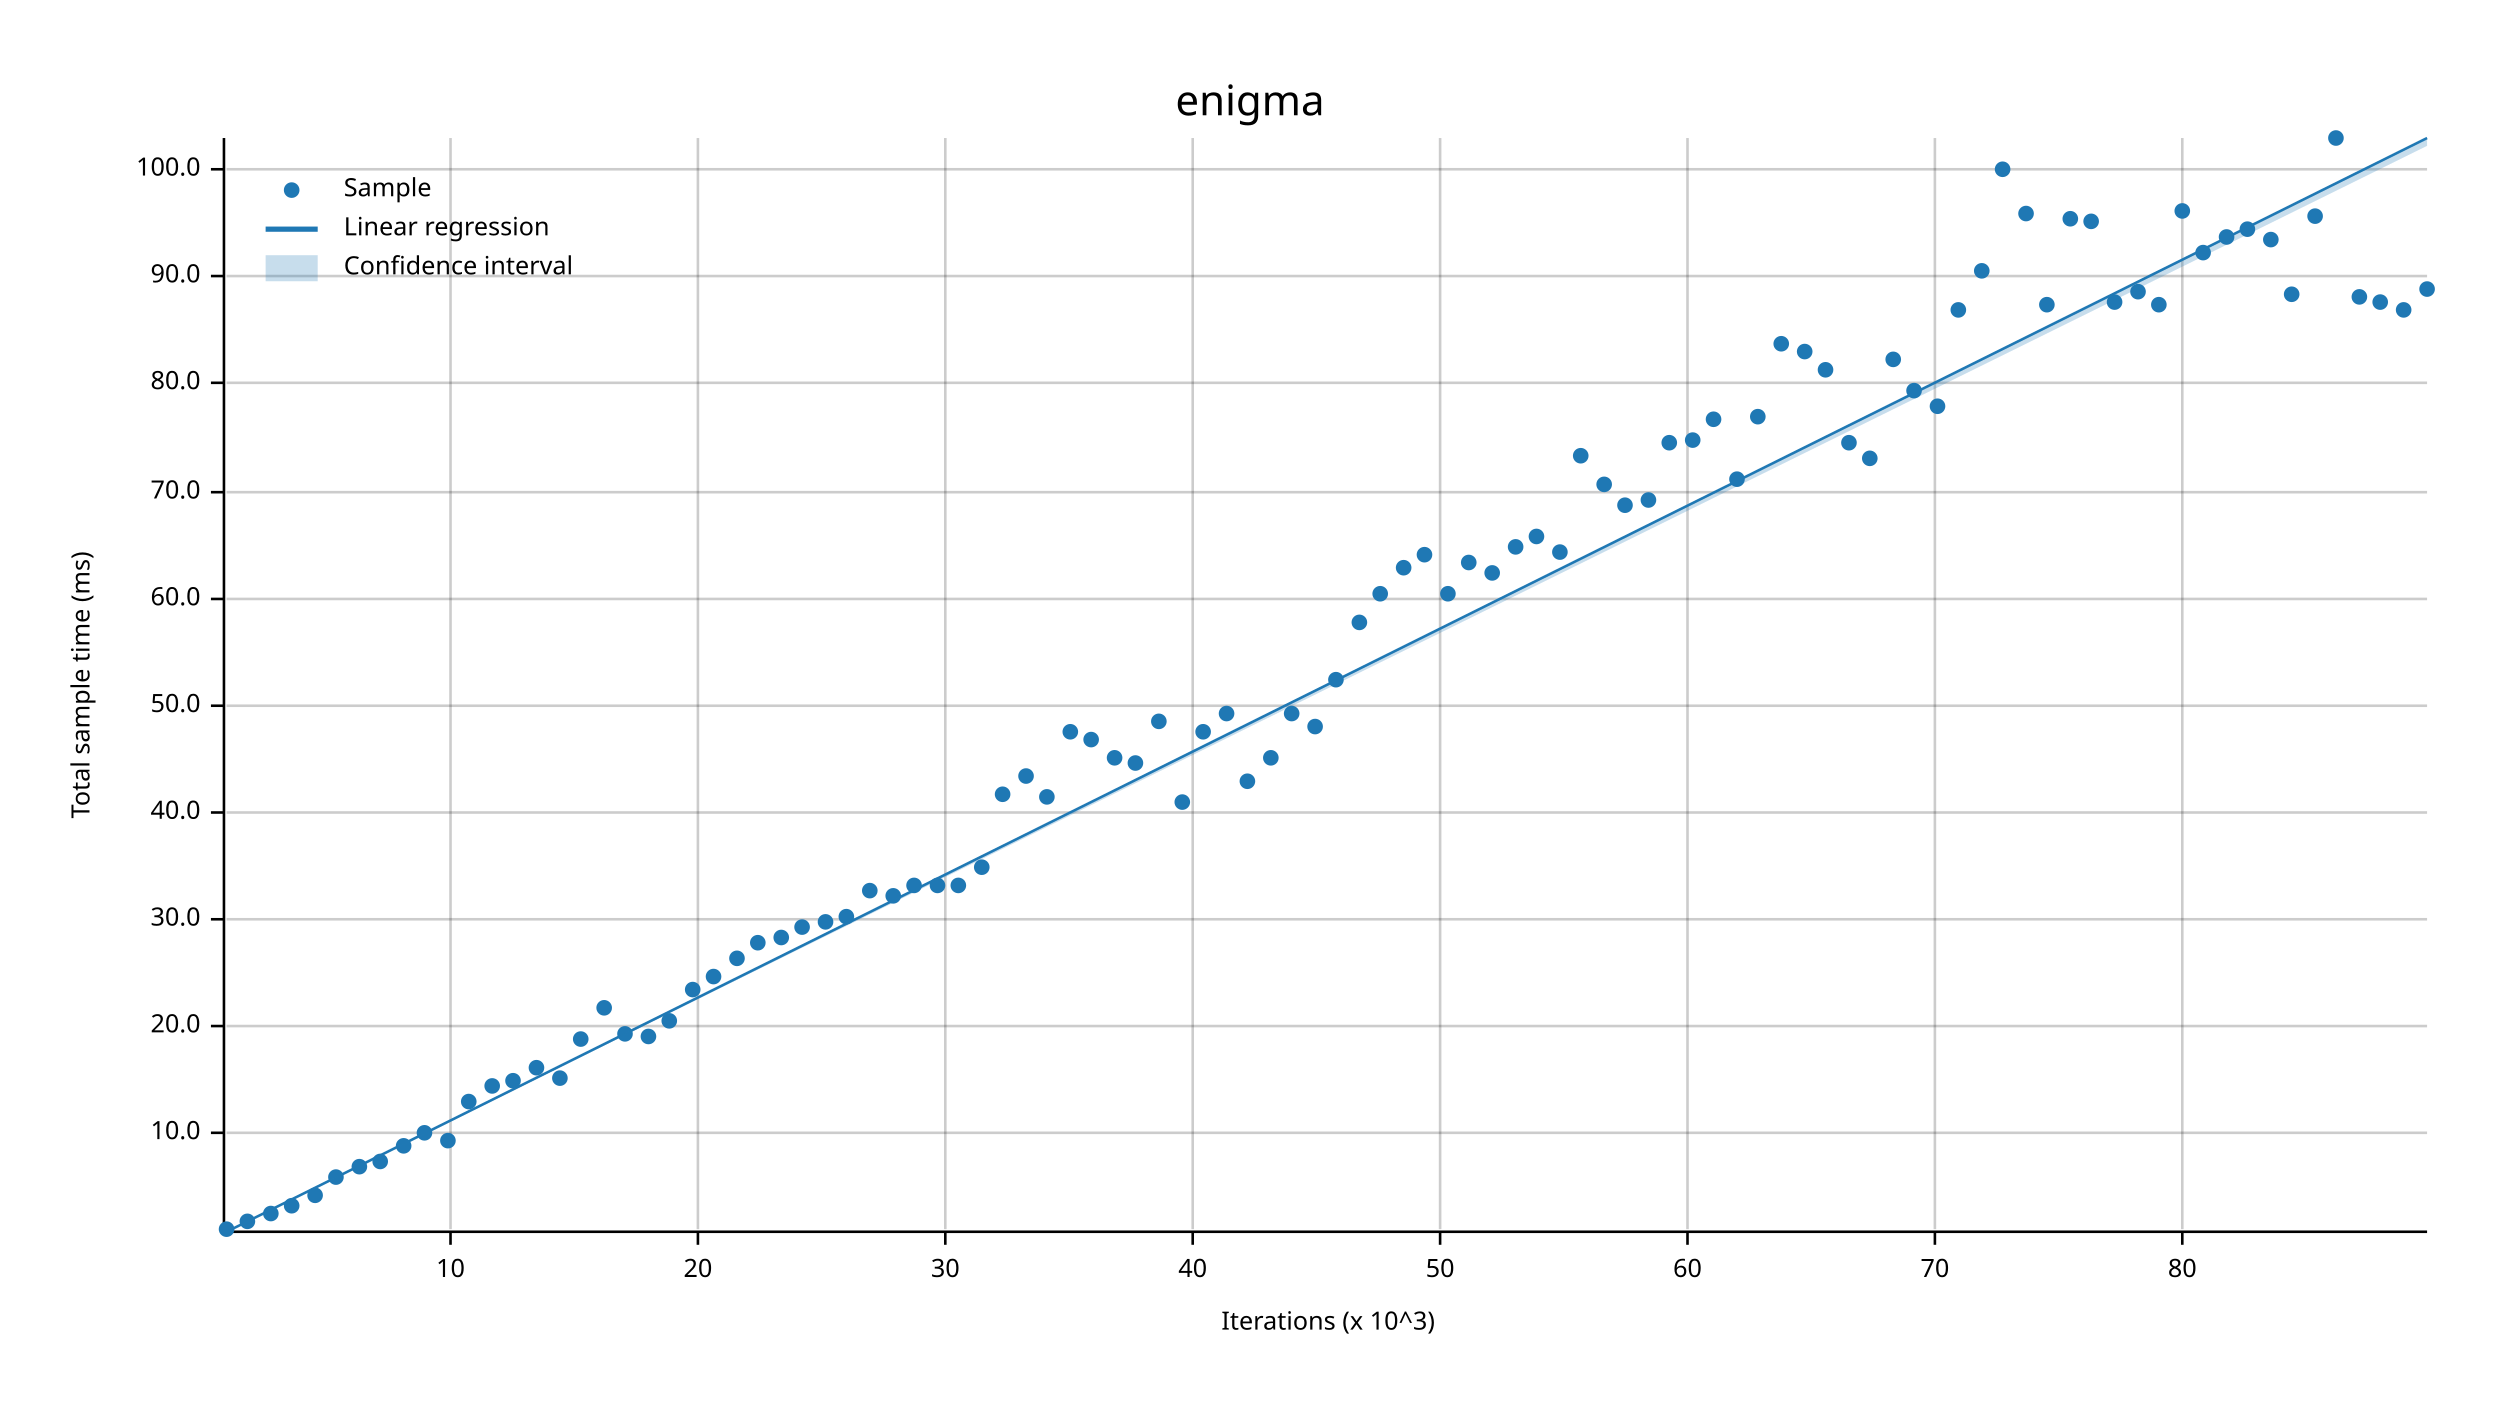
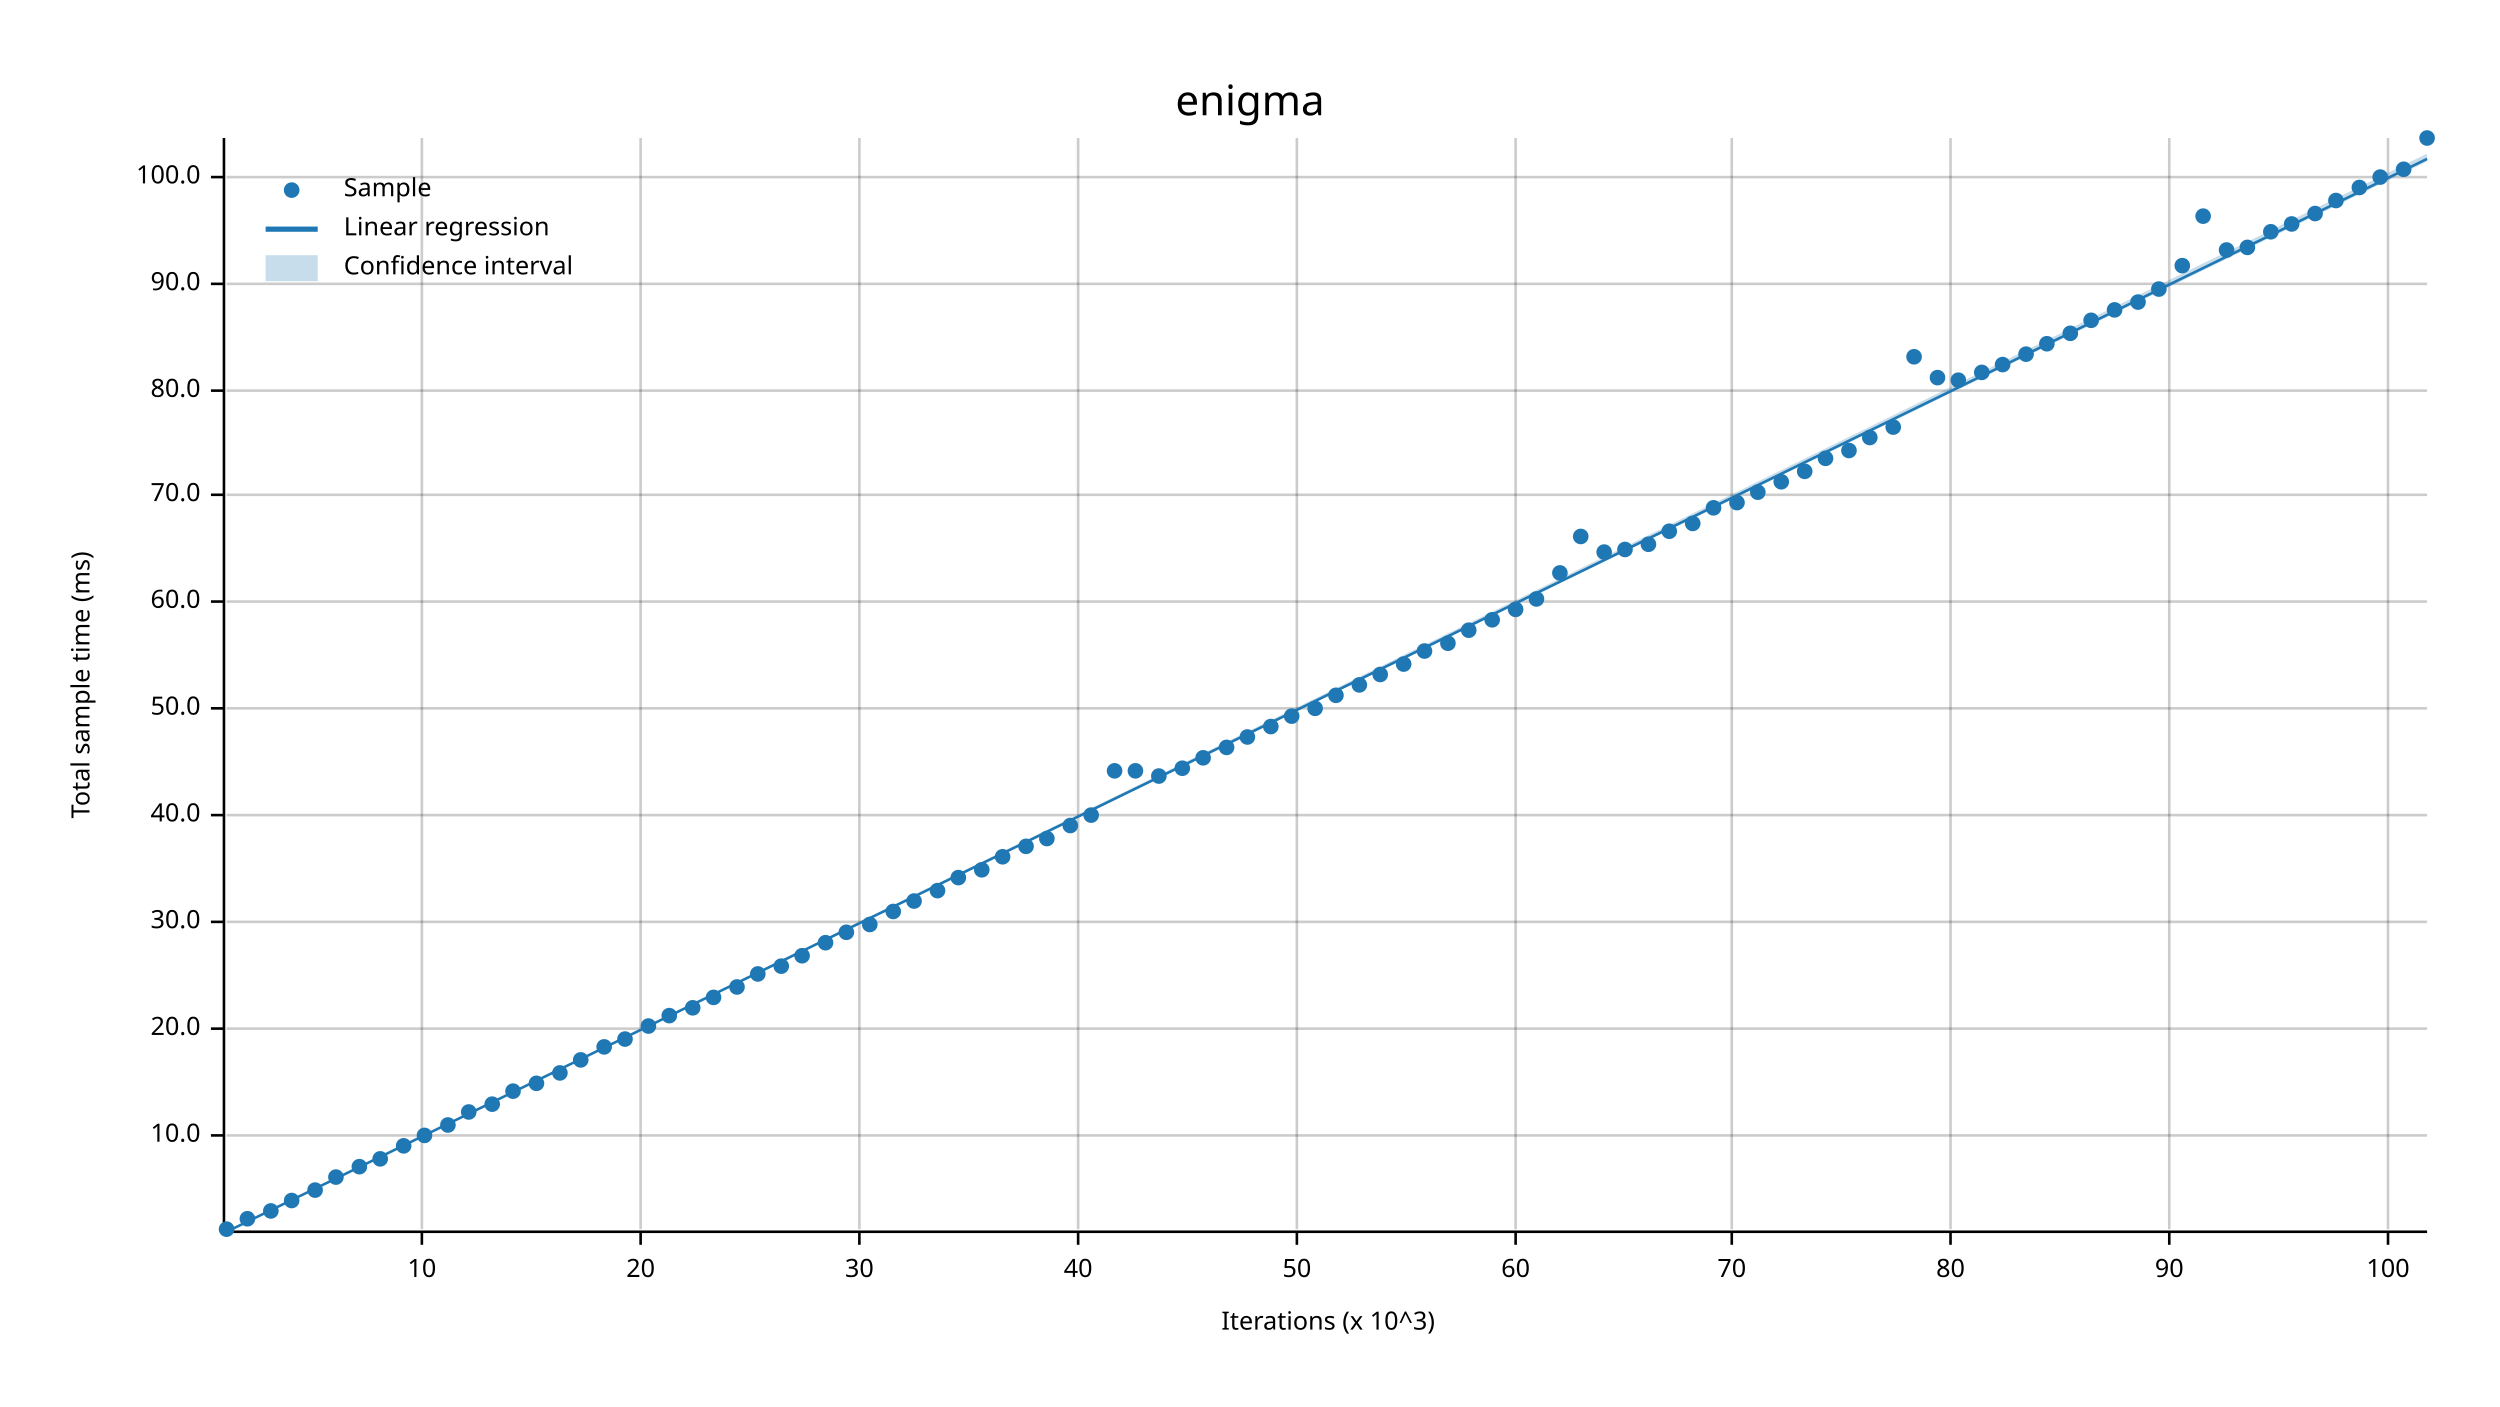
<svg xmlns="http://www.w3.org/2000/svg" width="960" height="540" viewBox="0 0 960 540">
  <text x="480" y="32" dy="0.76em" text-anchor="middle" font-family="sans-serif" font-size="16.129" opacity="1" fill="#000000">
enigma
</text>
  <text x="27" y="263" dy="0.76em" text-anchor="middle" font-family="sans-serif" font-size="9.677" opacity="1" fill="#000000" transform="rotate(270, 27, 263)">
Total sample time (ms)
</text>
  <text x="510" y="513" dy="-0.5ex" text-anchor="middle" font-family="sans-serif" font-size="9.677" opacity="1" fill="#000000">
Iterations (x 10^3)
</text>
-   <line opacity="0.2" stroke="#000000" stroke-width="1" x1="173" y1="472" x2="173" y2="53" />
-   <line opacity="0.2" stroke="#000000" stroke-width="1" x1="268" y1="472" x2="268" y2="53" />
-   <line opacity="0.2" stroke="#000000" stroke-width="1" x1="363" y1="472" x2="363" y2="53" />
-   <line opacity="0.2" stroke="#000000" stroke-width="1" x1="458" y1="472" x2="458" y2="53" />
-   <line opacity="0.2" stroke="#000000" stroke-width="1" x1="553" y1="472" x2="553" y2="53" />
-   <line opacity="0.2" stroke="#000000" stroke-width="1" x1="648" y1="472" x2="648" y2="53" />
-   <line opacity="0.2" stroke="#000000" stroke-width="1" x1="743" y1="472" x2="743" y2="53" />
-   <line opacity="0.2" stroke="#000000" stroke-width="1" x1="838" y1="472" x2="838" y2="53" />
-   <line opacity="0.2" stroke="#000000" stroke-width="1" x1="87" y1="435" x2="932" y2="435" />
-   <line opacity="0.2" stroke="#000000" stroke-width="1" x1="87" y1="394" x2="932" y2="394" />
-   <line opacity="0.2" stroke="#000000" stroke-width="1" x1="87" y1="353" x2="932" y2="353" />
-   <line opacity="0.2" stroke="#000000" stroke-width="1" x1="87" y1="312" x2="932" y2="312" />
-   <line opacity="0.2" stroke="#000000" stroke-width="1" x1="87" y1="271" x2="932" y2="271" />
-   <line opacity="0.2" stroke="#000000" stroke-width="1" x1="87" y1="230" x2="932" y2="230" />
-   <line opacity="0.2" stroke="#000000" stroke-width="1" x1="87" y1="189" x2="932" y2="189" />
-   <line opacity="0.2" stroke="#000000" stroke-width="1" x1="87" y1="147" x2="932" y2="147" />
-   <line opacity="0.2" stroke="#000000" stroke-width="1" x1="87" y1="106" x2="932" y2="106" />
-   <line opacity="0.2" stroke="#000000" stroke-width="1" x1="87" y1="65" x2="932" y2="65" />
+   <line opacity="0.2" stroke="#000000" stroke-width="1" x1="162" y1="472" x2="162" y2="53" />
+   <line opacity="0.2" stroke="#000000" stroke-width="1" x1="246" y1="472" x2="246" y2="53" />
+   <line opacity="0.2" stroke="#000000" stroke-width="1" x1="330" y1="472" x2="330" y2="53" />
+   <line opacity="0.2" stroke="#000000" stroke-width="1" x1="414" y1="472" x2="414" y2="53" />
+   <line opacity="0.2" stroke="#000000" stroke-width="1" x1="498" y1="472" x2="498" y2="53" />
+   <line opacity="0.2" stroke="#000000" stroke-width="1" x1="582" y1="472" x2="582" y2="53" />
+   <line opacity="0.2" stroke="#000000" stroke-width="1" x1="665" y1="472" x2="665" y2="53" />
+   <line opacity="0.2" stroke="#000000" stroke-width="1" x1="749" y1="472" x2="749" y2="53" />
+   <line opacity="0.2" stroke="#000000" stroke-width="1" x1="833" y1="472" x2="833" y2="53" />
+   <line opacity="0.2" stroke="#000000" stroke-width="1" x1="917" y1="472" x2="917" y2="53" />
+   <line opacity="0.2" stroke="#000000" stroke-width="1" x1="87" y1="436" x2="932" y2="436" />
+   <line opacity="0.2" stroke="#000000" stroke-width="1" x1="87" y1="395" x2="932" y2="395" />
+   <line opacity="0.2" stroke="#000000" stroke-width="1" x1="87" y1="354" x2="932" y2="354" />
+   <line opacity="0.2" stroke="#000000" stroke-width="1" x1="87" y1="313" x2="932" y2="313" />
+   <line opacity="0.2" stroke="#000000" stroke-width="1" x1="87" y1="272" x2="932" y2="272" />
+   <line opacity="0.2" stroke="#000000" stroke-width="1" x1="87" y1="231" x2="932" y2="231" />
+   <line opacity="0.2" stroke="#000000" stroke-width="1" x1="87" y1="190" x2="932" y2="190" />
+   <line opacity="0.2" stroke="#000000" stroke-width="1" x1="87" y1="150" x2="932" y2="150" />
+   <line opacity="0.2" stroke="#000000" stroke-width="1" x1="87" y1="109" x2="932" y2="109" />
+   <line opacity="0.2" stroke="#000000" stroke-width="1" x1="87" y1="68" x2="932" y2="68" />
  <polyline fill="none" opacity="1" stroke="#000000" stroke-width="1" points="86,53 86,472 " />
-   <text x="77" y="435" dy="0.5ex" text-anchor="end" font-family="sans-serif" font-size="9.677" opacity="1" fill="#000000">
+   <text x="77" y="436" dy="0.5ex" text-anchor="end" font-family="sans-serif" font-size="9.677" opacity="1" fill="#000000">
10.0
</text>
-   <polyline fill="none" opacity="1" stroke="#000000" stroke-width="1" points="81,435 86,435 " />
-   <text x="77" y="394" dy="0.5ex" text-anchor="end" font-family="sans-serif" font-size="9.677" opacity="1" fill="#000000">
+   <polyline fill="none" opacity="1" stroke="#000000" stroke-width="1" points="81,436 86,436 " />
+   <text x="77" y="395" dy="0.5ex" text-anchor="end" font-family="sans-serif" font-size="9.677" opacity="1" fill="#000000">
20.0
</text>
-   <polyline fill="none" opacity="1" stroke="#000000" stroke-width="1" points="81,394 86,394 " />
-   <text x="77" y="353" dy="0.5ex" text-anchor="end" font-family="sans-serif" font-size="9.677" opacity="1" fill="#000000">
+   <polyline fill="none" opacity="1" stroke="#000000" stroke-width="1" points="81,395 86,395 " />
+   <text x="77" y="354" dy="0.5ex" text-anchor="end" font-family="sans-serif" font-size="9.677" opacity="1" fill="#000000">
30.0
</text>
-   <polyline fill="none" opacity="1" stroke="#000000" stroke-width="1" points="81,353 86,353 " />
-   <text x="77" y="312" dy="0.5ex" text-anchor="end" font-family="sans-serif" font-size="9.677" opacity="1" fill="#000000">
+   <polyline fill="none" opacity="1" stroke="#000000" stroke-width="1" points="81,354 86,354 " />
+   <text x="77" y="313" dy="0.5ex" text-anchor="end" font-family="sans-serif" font-size="9.677" opacity="1" fill="#000000">
40.0
</text>
-   <polyline fill="none" opacity="1" stroke="#000000" stroke-width="1" points="81,312 86,312 " />
-   <text x="77" y="271" dy="0.5ex" text-anchor="end" font-family="sans-serif" font-size="9.677" opacity="1" fill="#000000">
+   <polyline fill="none" opacity="1" stroke="#000000" stroke-width="1" points="81,313 86,313 " />
+   <text x="77" y="272" dy="0.5ex" text-anchor="end" font-family="sans-serif" font-size="9.677" opacity="1" fill="#000000">
50.0
</text>
-   <polyline fill="none" opacity="1" stroke="#000000" stroke-width="1" points="81,271 86,271 " />
-   <text x="77" y="230" dy="0.5ex" text-anchor="end" font-family="sans-serif" font-size="9.677" opacity="1" fill="#000000">
+   <polyline fill="none" opacity="1" stroke="#000000" stroke-width="1" points="81,272 86,272 " />
+   <text x="77" y="231" dy="0.5ex" text-anchor="end" font-family="sans-serif" font-size="9.677" opacity="1" fill="#000000">
60.0
</text>
-   <polyline fill="none" opacity="1" stroke="#000000" stroke-width="1" points="81,230 86,230 " />
-   <text x="77" y="189" dy="0.5ex" text-anchor="end" font-family="sans-serif" font-size="9.677" opacity="1" fill="#000000">
+   <polyline fill="none" opacity="1" stroke="#000000" stroke-width="1" points="81,231 86,231 " />
+   <text x="77" y="190" dy="0.5ex" text-anchor="end" font-family="sans-serif" font-size="9.677" opacity="1" fill="#000000">
70.0
</text>
-   <polyline fill="none" opacity="1" stroke="#000000" stroke-width="1" points="81,189 86,189 " />
-   <text x="77" y="147" dy="0.5ex" text-anchor="end" font-family="sans-serif" font-size="9.677" opacity="1" fill="#000000">
+   <polyline fill="none" opacity="1" stroke="#000000" stroke-width="1" points="81,190 86,190 " />
+   <text x="77" y="150" dy="0.5ex" text-anchor="end" font-family="sans-serif" font-size="9.677" opacity="1" fill="#000000">
80.0
</text>
-   <polyline fill="none" opacity="1" stroke="#000000" stroke-width="1" points="81,147 86,147 " />
-   <text x="77" y="106" dy="0.5ex" text-anchor="end" font-family="sans-serif" font-size="9.677" opacity="1" fill="#000000">
+   <polyline fill="none" opacity="1" stroke="#000000" stroke-width="1" points="81,150 86,150 " />
+   <text x="77" y="109" dy="0.5ex" text-anchor="end" font-family="sans-serif" font-size="9.677" opacity="1" fill="#000000">
90.0
</text>
-   <polyline fill="none" opacity="1" stroke="#000000" stroke-width="1" points="81,106 86,106 " />
-   <text x="77" y="65" dy="0.5ex" text-anchor="end" font-family="sans-serif" font-size="9.677" opacity="1" fill="#000000">
+   <polyline fill="none" opacity="1" stroke="#000000" stroke-width="1" points="81,109 86,109 " />
+   <text x="77" y="68" dy="0.5ex" text-anchor="end" font-family="sans-serif" font-size="9.677" opacity="1" fill="#000000">
100.0
</text>
-   <polyline fill="none" opacity="1" stroke="#000000" stroke-width="1" points="81,65 86,65 " />
+   <polyline fill="none" opacity="1" stroke="#000000" stroke-width="1" points="81,68 86,68 " />
  <polyline fill="none" opacity="1" stroke="#000000" stroke-width="1" points="87,473 932,473 " />
-   <text x="173" y="483" dy="0.76em" text-anchor="middle" font-family="sans-serif" font-size="9.677" opacity="1" fill="#000000">
+   <text x="162" y="483" dy="0.76em" text-anchor="middle" font-family="sans-serif" font-size="9.677" opacity="1" fill="#000000">
10
</text>
-   <polyline fill="none" opacity="1" stroke="#000000" stroke-width="1" points="173,473 173,478 " />
-   <text x="268" y="483" dy="0.76em" text-anchor="middle" font-family="sans-serif" font-size="9.677" opacity="1" fill="#000000">
+   <polyline fill="none" opacity="1" stroke="#000000" stroke-width="1" points="162,473 162,478 " />
+   <text x="246" y="483" dy="0.76em" text-anchor="middle" font-family="sans-serif" font-size="9.677" opacity="1" fill="#000000">
20
</text>
-   <polyline fill="none" opacity="1" stroke="#000000" stroke-width="1" points="268,473 268,478 " />
-   <text x="363" y="483" dy="0.76em" text-anchor="middle" font-family="sans-serif" font-size="9.677" opacity="1" fill="#000000">
+   <polyline fill="none" opacity="1" stroke="#000000" stroke-width="1" points="246,473 246,478 " />
+   <text x="330" y="483" dy="0.76em" text-anchor="middle" font-family="sans-serif" font-size="9.677" opacity="1" fill="#000000">
30
</text>
-   <polyline fill="none" opacity="1" stroke="#000000" stroke-width="1" points="363,473 363,478 " />
-   <text x="458" y="483" dy="0.76em" text-anchor="middle" font-family="sans-serif" font-size="9.677" opacity="1" fill="#000000">
+   <polyline fill="none" opacity="1" stroke="#000000" stroke-width="1" points="330,473 330,478 " />
+   <text x="414" y="483" dy="0.76em" text-anchor="middle" font-family="sans-serif" font-size="9.677" opacity="1" fill="#000000">
40
</text>
-   <polyline fill="none" opacity="1" stroke="#000000" stroke-width="1" points="458,473 458,478 " />
-   <text x="553" y="483" dy="0.76em" text-anchor="middle" font-family="sans-serif" font-size="9.677" opacity="1" fill="#000000">
+   <polyline fill="none" opacity="1" stroke="#000000" stroke-width="1" points="414,473 414,478 " />
+   <text x="498" y="483" dy="0.76em" text-anchor="middle" font-family="sans-serif" font-size="9.677" opacity="1" fill="#000000">
50
</text>
-   <polyline fill="none" opacity="1" stroke="#000000" stroke-width="1" points="553,473 553,478 " />
-   <text x="648" y="483" dy="0.76em" text-anchor="middle" font-family="sans-serif" font-size="9.677" opacity="1" fill="#000000">
+   <polyline fill="none" opacity="1" stroke="#000000" stroke-width="1" points="498,473 498,478 " />
+   <text x="582" y="483" dy="0.76em" text-anchor="middle" font-family="sans-serif" font-size="9.677" opacity="1" fill="#000000">
60
</text>
-   <polyline fill="none" opacity="1" stroke="#000000" stroke-width="1" points="648,473 648,478 " />
-   <text x="743" y="483" dy="0.76em" text-anchor="middle" font-family="sans-serif" font-size="9.677" opacity="1" fill="#000000">
+   <polyline fill="none" opacity="1" stroke="#000000" stroke-width="1" points="582,473 582,478 " />
+   <text x="665" y="483" dy="0.76em" text-anchor="middle" font-family="sans-serif" font-size="9.677" opacity="1" fill="#000000">
70
</text>
-   <polyline fill="none" opacity="1" stroke="#000000" stroke-width="1" points="743,473 743,478 " />
-   <text x="838" y="483" dy="0.76em" text-anchor="middle" font-family="sans-serif" font-size="9.677" opacity="1" fill="#000000">
+   <polyline fill="none" opacity="1" stroke="#000000" stroke-width="1" points="665,473 665,478 " />
+   <text x="749" y="483" dy="0.76em" text-anchor="middle" font-family="sans-serif" font-size="9.677" opacity="1" fill="#000000">
80
</text>
-   <polyline fill="none" opacity="1" stroke="#000000" stroke-width="1" points="838,473 838,478 " />
+   <polyline fill="none" opacity="1" stroke="#000000" stroke-width="1" points="749,473 749,478 " />
+   <text x="833" y="483" dy="0.76em" text-anchor="middle" font-family="sans-serif" font-size="9.677" opacity="1" fill="#000000">
+ 90
+ </text>
+   <polyline fill="none" opacity="1" stroke="#000000" stroke-width="1" points="833,473 833,478 " />
+   <text x="917" y="483" dy="0.76em" text-anchor="middle" font-family="sans-serif" font-size="9.677" opacity="1" fill="#000000">
+ 100
+ </text>
+   <polyline fill="none" opacity="1" stroke="#000000" stroke-width="1" points="917,473 917,478 " />
  <circle cx="87" cy="472" r="3" opacity="1" fill="#1F78B4" stroke="none" stroke-width="1" />
-   <circle cx="95" cy="469" r="3" opacity="1" fill="#1F78B4" stroke="none" stroke-width="1" />
-   <circle cx="104" cy="466" r="3" opacity="1" fill="#1F78B4" stroke="none" stroke-width="1" />
-   <circle cx="112" cy="463" r="3" opacity="1" fill="#1F78B4" stroke="none" stroke-width="1" />
-   <circle cx="121" cy="459" r="3" opacity="1" fill="#1F78B4" stroke="none" stroke-width="1" />
+   <circle cx="95" cy="468" r="3" opacity="1" fill="#1F78B4" stroke="none" stroke-width="1" />
+   <circle cx="104" cy="465" r="3" opacity="1" fill="#1F78B4" stroke="none" stroke-width="1" />
+   <circle cx="112" cy="461" r="3" opacity="1" fill="#1F78B4" stroke="none" stroke-width="1" />
+   <circle cx="121" cy="457" r="3" opacity="1" fill="#1F78B4" stroke="none" stroke-width="1" />
  <circle cx="129" cy="452" r="3" opacity="1" fill="#1F78B4" stroke="none" stroke-width="1" />
  <circle cx="138" cy="448" r="3" opacity="1" fill="#1F78B4" stroke="none" stroke-width="1" />
-   <circle cx="146" cy="446" r="3" opacity="1" fill="#1F78B4" stroke="none" stroke-width="1" />
+   <circle cx="146" cy="445" r="3" opacity="1" fill="#1F78B4" stroke="none" stroke-width="1" />
  <circle cx="155" cy="440" r="3" opacity="1" fill="#1F78B4" stroke="none" stroke-width="1" />
-   <circle cx="163" cy="435" r="3" opacity="1" fill="#1F78B4" stroke="none" stroke-width="1" />
-   <circle cx="172" cy="438" r="3" opacity="1" fill="#1F78B4" stroke="none" stroke-width="1" />
-   <circle cx="180" cy="423" r="3" opacity="1" fill="#1F78B4" stroke="none" stroke-width="1" />
-   <circle cx="189" cy="417" r="3" opacity="1" fill="#1F78B4" stroke="none" stroke-width="1" />
-   <circle cx="197" cy="415" r="3" opacity="1" fill="#1F78B4" stroke="none" stroke-width="1" />
-   <circle cx="206" cy="410" r="3" opacity="1" fill="#1F78B4" stroke="none" stroke-width="1" />
-   <circle cx="215" cy="414" r="3" opacity="1" fill="#1F78B4" stroke="none" stroke-width="1" />
-   <circle cx="223" cy="399" r="3" opacity="1" fill="#1F78B4" stroke="none" stroke-width="1" />
-   <circle cx="232" cy="387" r="3" opacity="1" fill="#1F78B4" stroke="none" stroke-width="1" />
-   <circle cx="240" cy="397" r="3" opacity="1" fill="#1F78B4" stroke="none" stroke-width="1" />
-   <circle cx="249" cy="398" r="3" opacity="1" fill="#1F78B4" stroke="none" stroke-width="1" />
-   <circle cx="257" cy="392" r="3" opacity="1" fill="#1F78B4" stroke="none" stroke-width="1" />
-   <circle cx="266" cy="380" r="3" opacity="1" fill="#1F78B4" stroke="none" stroke-width="1" />
-   <circle cx="274" cy="375" r="3" opacity="1" fill="#1F78B4" stroke="none" stroke-width="1" />
-   <circle cx="283" cy="368" r="3" opacity="1" fill="#1F78B4" stroke="none" stroke-width="1" />
-   <circle cx="291" cy="362" r="3" opacity="1" fill="#1F78B4" stroke="none" stroke-width="1" />
-   <circle cx="300" cy="360" r="3" opacity="1" fill="#1F78B4" stroke="none" stroke-width="1" />
-   <circle cx="308" cy="356" r="3" opacity="1" fill="#1F78B4" stroke="none" stroke-width="1" />
-   <circle cx="317" cy="354" r="3" opacity="1" fill="#1F78B4" stroke="none" stroke-width="1" />
-   <circle cx="325" cy="352" r="3" opacity="1" fill="#1F78B4" stroke="none" stroke-width="1" />
-   <circle cx="334" cy="342" r="3" opacity="1" fill="#1F78B4" stroke="none" stroke-width="1" />
-   <circle cx="343" cy="344" r="3" opacity="1" fill="#1F78B4" stroke="none" stroke-width="1" />
-   <circle cx="351" cy="340" r="3" opacity="1" fill="#1F78B4" stroke="none" stroke-width="1" />
-   <circle cx="360" cy="340" r="3" opacity="1" fill="#1F78B4" stroke="none" stroke-width="1" />
-   <circle cx="368" cy="340" r="3" opacity="1" fill="#1F78B4" stroke="none" stroke-width="1" />
-   <circle cx="377" cy="333" r="3" opacity="1" fill="#1F78B4" stroke="none" stroke-width="1" />
-   <circle cx="385" cy="305" r="3" opacity="1" fill="#1F78B4" stroke="none" stroke-width="1" />
-   <circle cx="394" cy="298" r="3" opacity="1" fill="#1F78B4" stroke="none" stroke-width="1" />
-   <circle cx="402" cy="306" r="3" opacity="1" fill="#1F78B4" stroke="none" stroke-width="1" />
-   <circle cx="411" cy="281" r="3" opacity="1" fill="#1F78B4" stroke="none" stroke-width="1" />
-   <circle cx="419" cy="284" r="3" opacity="1" fill="#1F78B4" stroke="none" stroke-width="1" />
-   <circle cx="428" cy="291" r="3" opacity="1" fill="#1F78B4" stroke="none" stroke-width="1" />
-   <circle cx="436" cy="293" r="3" opacity="1" fill="#1F78B4" stroke="none" stroke-width="1" />
-   <circle cx="445" cy="277" r="3" opacity="1" fill="#1F78B4" stroke="none" stroke-width="1" />
-   <circle cx="454" cy="308" r="3" opacity="1" fill="#1F78B4" stroke="none" stroke-width="1" />
-   <circle cx="462" cy="281" r="3" opacity="1" fill="#1F78B4" stroke="none" stroke-width="1" />
-   <circle cx="471" cy="274" r="3" opacity="1" fill="#1F78B4" stroke="none" stroke-width="1" />
-   <circle cx="479" cy="300" r="3" opacity="1" fill="#1F78B4" stroke="none" stroke-width="1" />
-   <circle cx="488" cy="291" r="3" opacity="1" fill="#1F78B4" stroke="none" stroke-width="1" />
-   <circle cx="496" cy="274" r="3" opacity="1" fill="#1F78B4" stroke="none" stroke-width="1" />
-   <circle cx="505" cy="279" r="3" opacity="1" fill="#1F78B4" stroke="none" stroke-width="1" />
-   <circle cx="513" cy="261" r="3" opacity="1" fill="#1F78B4" stroke="none" stroke-width="1" />
-   <circle cx="522" cy="239" r="3" opacity="1" fill="#1F78B4" stroke="none" stroke-width="1" />
-   <circle cx="530" cy="228" r="3" opacity="1" fill="#1F78B4" stroke="none" stroke-width="1" />
-   <circle cx="539" cy="218" r="3" opacity="1" fill="#1F78B4" stroke="none" stroke-width="1" />
-   <circle cx="547" cy="213" r="3" opacity="1" fill="#1F78B4" stroke="none" stroke-width="1" />
-   <circle cx="556" cy="228" r="3" opacity="1" fill="#1F78B4" stroke="none" stroke-width="1" />
-   <circle cx="564" cy="216" r="3" opacity="1" fill="#1F78B4" stroke="none" stroke-width="1" />
-   <circle cx="573" cy="220" r="3" opacity="1" fill="#1F78B4" stroke="none" stroke-width="1" />
-   <circle cx="582" cy="210" r="3" opacity="1" fill="#1F78B4" stroke="none" stroke-width="1" />
-   <circle cx="590" cy="206" r="3" opacity="1" fill="#1F78B4" stroke="none" stroke-width="1" />
-   <circle cx="599" cy="212" r="3" opacity="1" fill="#1F78B4" stroke="none" stroke-width="1" />
-   <circle cx="607" cy="175" r="3" opacity="1" fill="#1F78B4" stroke="none" stroke-width="1" />
-   <circle cx="616" cy="186" r="3" opacity="1" fill="#1F78B4" stroke="none" stroke-width="1" />
-   <circle cx="624" cy="194" r="3" opacity="1" fill="#1F78B4" stroke="none" stroke-width="1" />
-   <circle cx="633" cy="192" r="3" opacity="1" fill="#1F78B4" stroke="none" stroke-width="1" />
-   <circle cx="641" cy="170" r="3" opacity="1" fill="#1F78B4" stroke="none" stroke-width="1" />
-   <circle cx="650" cy="169" r="3" opacity="1" fill="#1F78B4" stroke="none" stroke-width="1" />
-   <circle cx="658" cy="161" r="3" opacity="1" fill="#1F78B4" stroke="none" stroke-width="1" />
-   <circle cx="667" cy="184" r="3" opacity="1" fill="#1F78B4" stroke="none" stroke-width="1" />
-   <circle cx="675" cy="160" r="3" opacity="1" fill="#1F78B4" stroke="none" stroke-width="1" />
-   <circle cx="684" cy="132" r="3" opacity="1" fill="#1F78B4" stroke="none" stroke-width="1" />
-   <circle cx="693" cy="135" r="3" opacity="1" fill="#1F78B4" stroke="none" stroke-width="1" />
-   <circle cx="701" cy="142" r="3" opacity="1" fill="#1F78B4" stroke="none" stroke-width="1" />
-   <circle cx="710" cy="170" r="3" opacity="1" fill="#1F78B4" stroke="none" stroke-width="1" />
-   <circle cx="718" cy="176" r="3" opacity="1" fill="#1F78B4" stroke="none" stroke-width="1" />
-   <circle cx="727" cy="138" r="3" opacity="1" fill="#1F78B4" stroke="none" stroke-width="1" />
-   <circle cx="735" cy="150" r="3" opacity="1" fill="#1F78B4" stroke="none" stroke-width="1" />
-   <circle cx="744" cy="156" r="3" opacity="1" fill="#1F78B4" stroke="none" stroke-width="1" />
-   <circle cx="752" cy="119" r="3" opacity="1" fill="#1F78B4" stroke="none" stroke-width="1" />
-   <circle cx="761" cy="104" r="3" opacity="1" fill="#1F78B4" stroke="none" stroke-width="1" />
-   <circle cx="769" cy="65" r="3" opacity="1" fill="#1F78B4" stroke="none" stroke-width="1" />
-   <circle cx="778" cy="82" r="3" opacity="1" fill="#1F78B4" stroke="none" stroke-width="1" />
-   <circle cx="786" cy="117" r="3" opacity="1" fill="#1F78B4" stroke="none" stroke-width="1" />
-   <circle cx="795" cy="84" r="3" opacity="1" fill="#1F78B4" stroke="none" stroke-width="1" />
-   <circle cx="803" cy="85" r="3" opacity="1" fill="#1F78B4" stroke="none" stroke-width="1" />
-   <circle cx="812" cy="116" r="3" opacity="1" fill="#1F78B4" stroke="none" stroke-width="1" />
-   <circle cx="821" cy="112" r="3" opacity="1" fill="#1F78B4" stroke="none" stroke-width="1" />
-   <circle cx="829" cy="117" r="3" opacity="1" fill="#1F78B4" stroke="none" stroke-width="1" />
-   <circle cx="838" cy="81" r="3" opacity="1" fill="#1F78B4" stroke="none" stroke-width="1" />
-   <circle cx="846" cy="97" r="3" opacity="1" fill="#1F78B4" stroke="none" stroke-width="1" />
-   <circle cx="855" cy="91" r="3" opacity="1" fill="#1F78B4" stroke="none" stroke-width="1" />
-   <circle cx="863" cy="88" r="3" opacity="1" fill="#1F78B4" stroke="none" stroke-width="1" />
-   <circle cx="872" cy="92" r="3" opacity="1" fill="#1F78B4" stroke="none" stroke-width="1" />
-   <circle cx="880" cy="113" r="3" opacity="1" fill="#1F78B4" stroke="none" stroke-width="1" />
-   <circle cx="889" cy="83" r="3" opacity="1" fill="#1F78B4" stroke="none" stroke-width="1" />
-   <circle cx="897" cy="53" r="3" opacity="1" fill="#1F78B4" stroke="none" stroke-width="1" />
-   <circle cx="906" cy="114" r="3" opacity="1" fill="#1F78B4" stroke="none" stroke-width="1" />
-   <circle cx="914" cy="116" r="3" opacity="1" fill="#1F78B4" stroke="none" stroke-width="1" />
-   <circle cx="923" cy="119" r="3" opacity="1" fill="#1F78B4" stroke="none" stroke-width="1" />
-   <circle cx="932" cy="111" r="3" opacity="1" fill="#1F78B4" stroke="none" stroke-width="1" />
-   <polyline fill="none" opacity="1" stroke="#1F78B4" stroke-width="1" points="87,473 932,53 " />
-   <polygon opacity="0.25" fill="#1F78B4" points="87,473 932,56 932,53 " />
+   <circle cx="163" cy="436" r="3" opacity="1" fill="#1F78B4" stroke="none" stroke-width="1" />
+   <circle cx="172" cy="432" r="3" opacity="1" fill="#1F78B4" stroke="none" stroke-width="1" />
+   <circle cx="180" cy="427" r="3" opacity="1" fill="#1F78B4" stroke="none" stroke-width="1" />
+   <circle cx="189" cy="424" r="3" opacity="1" fill="#1F78B4" stroke="none" stroke-width="1" />
+   <circle cx="197" cy="419" r="3" opacity="1" fill="#1F78B4" stroke="none" stroke-width="1" />
+   <circle cx="206" cy="416" r="3" opacity="1" fill="#1F78B4" stroke="none" stroke-width="1" />
+   <circle cx="215" cy="412" r="3" opacity="1" fill="#1F78B4" stroke="none" stroke-width="1" />
+   <circle cx="223" cy="407" r="3" opacity="1" fill="#1F78B4" stroke="none" stroke-width="1" />
+   <circle cx="232" cy="402" r="3" opacity="1" fill="#1F78B4" stroke="none" stroke-width="1" />
+   <circle cx="240" cy="399" r="3" opacity="1" fill="#1F78B4" stroke="none" stroke-width="1" />
+   <circle cx="249" cy="394" r="3" opacity="1" fill="#1F78B4" stroke="none" stroke-width="1" />
+   <circle cx="257" cy="390" r="3" opacity="1" fill="#1F78B4" stroke="none" stroke-width="1" />
+   <circle cx="266" cy="387" r="3" opacity="1" fill="#1F78B4" stroke="none" stroke-width="1" />
+   <circle cx="274" cy="383" r="3" opacity="1" fill="#1F78B4" stroke="none" stroke-width="1" />
+   <circle cx="283" cy="379" r="3" opacity="1" fill="#1F78B4" stroke="none" stroke-width="1" />
+   <circle cx="291" cy="374" r="3" opacity="1" fill="#1F78B4" stroke="none" stroke-width="1" />
+   <circle cx="300" cy="371" r="3" opacity="1" fill="#1F78B4" stroke="none" stroke-width="1" />
+   <circle cx="308" cy="367" r="3" opacity="1" fill="#1F78B4" stroke="none" stroke-width="1" />
+   <circle cx="317" cy="362" r="3" opacity="1" fill="#1F78B4" stroke="none" stroke-width="1" />
+   <circle cx="325" cy="358" r="3" opacity="1" fill="#1F78B4" stroke="none" stroke-width="1" />
+   <circle cx="334" cy="355" r="3" opacity="1" fill="#1F78B4" stroke="none" stroke-width="1" />
+   <circle cx="343" cy="350" r="3" opacity="1" fill="#1F78B4" stroke="none" stroke-width="1" />
+   <circle cx="351" cy="346" r="3" opacity="1" fill="#1F78B4" stroke="none" stroke-width="1" />
+   <circle cx="360" cy="342" r="3" opacity="1" fill="#1F78B4" stroke="none" stroke-width="1" />
+   <circle cx="368" cy="337" r="3" opacity="1" fill="#1F78B4" stroke="none" stroke-width="1" />
+   <circle cx="377" cy="334" r="3" opacity="1" fill="#1F78B4" stroke="none" stroke-width="1" />
+   <circle cx="385" cy="329" r="3" opacity="1" fill="#1F78B4" stroke="none" stroke-width="1" />
+   <circle cx="394" cy="325" r="3" opacity="1" fill="#1F78B4" stroke="none" stroke-width="1" />
+   <circle cx="402" cy="322" r="3" opacity="1" fill="#1F78B4" stroke="none" stroke-width="1" />
+   <circle cx="411" cy="317" r="3" opacity="1" fill="#1F78B4" stroke="none" stroke-width="1" />
+   <circle cx="419" cy="313" r="3" opacity="1" fill="#1F78B4" stroke="none" stroke-width="1" />
+   <circle cx="428" cy="296" r="3" opacity="1" fill="#1F78B4" stroke="none" stroke-width="1" />
+   <circle cx="436" cy="296" r="3" opacity="1" fill="#1F78B4" stroke="none" stroke-width="1" />
+   <circle cx="445" cy="298" r="3" opacity="1" fill="#1F78B4" stroke="none" stroke-width="1" />
+   <circle cx="454" cy="295" r="3" opacity="1" fill="#1F78B4" stroke="none" stroke-width="1" />
+   <circle cx="462" cy="291" r="3" opacity="1" fill="#1F78B4" stroke="none" stroke-width="1" />
+   <circle cx="471" cy="287" r="3" opacity="1" fill="#1F78B4" stroke="none" stroke-width="1" />
+   <circle cx="479" cy="283" r="3" opacity="1" fill="#1F78B4" stroke="none" stroke-width="1" />
+   <circle cx="488" cy="279" r="3" opacity="1" fill="#1F78B4" stroke="none" stroke-width="1" />
+   <circle cx="496" cy="275" r="3" opacity="1" fill="#1F78B4" stroke="none" stroke-width="1" />
+   <circle cx="505" cy="272" r="3" opacity="1" fill="#1F78B4" stroke="none" stroke-width="1" />
+   <circle cx="513" cy="267" r="3" opacity="1" fill="#1F78B4" stroke="none" stroke-width="1" />
+   <circle cx="522" cy="263" r="3" opacity="1" fill="#1F78B4" stroke="none" stroke-width="1" />
+   <circle cx="530" cy="259" r="3" opacity="1" fill="#1F78B4" stroke="none" stroke-width="1" />
+   <circle cx="539" cy="255" r="3" opacity="1" fill="#1F78B4" stroke="none" stroke-width="1" />
+   <circle cx="547" cy="250" r="3" opacity="1" fill="#1F78B4" stroke="none" stroke-width="1" />
+   <circle cx="556" cy="247" r="3" opacity="1" fill="#1F78B4" stroke="none" stroke-width="1" />
+   <circle cx="564" cy="242" r="3" opacity="1" fill="#1F78B4" stroke="none" stroke-width="1" />
+   <circle cx="573" cy="238" r="3" opacity="1" fill="#1F78B4" stroke="none" stroke-width="1" />
+   <circle cx="582" cy="234" r="3" opacity="1" fill="#1F78B4" stroke="none" stroke-width="1" />
+   <circle cx="590" cy="230" r="3" opacity="1" fill="#1F78B4" stroke="none" stroke-width="1" />
+   <circle cx="599" cy="220" r="3" opacity="1" fill="#1F78B4" stroke="none" stroke-width="1" />
+   <circle cx="607" cy="206" r="3" opacity="1" fill="#1F78B4" stroke="none" stroke-width="1" />
+   <circle cx="616" cy="212" r="3" opacity="1" fill="#1F78B4" stroke="none" stroke-width="1" />
+   <circle cx="624" cy="211" r="3" opacity="1" fill="#1F78B4" stroke="none" stroke-width="1" />
+   <circle cx="633" cy="209" r="3" opacity="1" fill="#1F78B4" stroke="none" stroke-width="1" />
+   <circle cx="641" cy="204" r="3" opacity="1" fill="#1F78B4" stroke="none" stroke-width="1" />
+   <circle cx="650" cy="201" r="3" opacity="1" fill="#1F78B4" stroke="none" stroke-width="1" />
+   <circle cx="658" cy="195" r="3" opacity="1" fill="#1F78B4" stroke="none" stroke-width="1" />
+   <circle cx="667" cy="193" r="3" opacity="1" fill="#1F78B4" stroke="none" stroke-width="1" />
+   <circle cx="675" cy="189" r="3" opacity="1" fill="#1F78B4" stroke="none" stroke-width="1" />
+   <circle cx="684" cy="185" r="3" opacity="1" fill="#1F78B4" stroke="none" stroke-width="1" />
+   <circle cx="693" cy="181" r="3" opacity="1" fill="#1F78B4" stroke="none" stroke-width="1" />
+   <circle cx="701" cy="176" r="3" opacity="1" fill="#1F78B4" stroke="none" stroke-width="1" />
+   <circle cx="710" cy="173" r="3" opacity="1" fill="#1F78B4" stroke="none" stroke-width="1" />
+   <circle cx="718" cy="168" r="3" opacity="1" fill="#1F78B4" stroke="none" stroke-width="1" />
+   <circle cx="727" cy="164" r="3" opacity="1" fill="#1F78B4" stroke="none" stroke-width="1" />
+   <circle cx="735" cy="137" r="3" opacity="1" fill="#1F78B4" stroke="none" stroke-width="1" />
+   <circle cx="744" cy="145" r="3" opacity="1" fill="#1F78B4" stroke="none" stroke-width="1" />
+   <circle cx="752" cy="146" r="3" opacity="1" fill="#1F78B4" stroke="none" stroke-width="1" />
+   <circle cx="761" cy="143" r="3" opacity="1" fill="#1F78B4" stroke="none" stroke-width="1" />
+   <circle cx="769" cy="140" r="3" opacity="1" fill="#1F78B4" stroke="none" stroke-width="1" />
+   <circle cx="778" cy="136" r="3" opacity="1" fill="#1F78B4" stroke="none" stroke-width="1" />
+   <circle cx="786" cy="132" r="3" opacity="1" fill="#1F78B4" stroke="none" stroke-width="1" />
+   <circle cx="795" cy="128" r="3" opacity="1" fill="#1F78B4" stroke="none" stroke-width="1" />
+   <circle cx="803" cy="123" r="3" opacity="1" fill="#1F78B4" stroke="none" stroke-width="1" />
+   <circle cx="812" cy="119" r="3" opacity="1" fill="#1F78B4" stroke="none" stroke-width="1" />
+   <circle cx="821" cy="116" r="3" opacity="1" fill="#1F78B4" stroke="none" stroke-width="1" />
+   <circle cx="829" cy="111" r="3" opacity="1" fill="#1F78B4" stroke="none" stroke-width="1" />
+   <circle cx="838" cy="102" r="3" opacity="1" fill="#1F78B4" stroke="none" stroke-width="1" />
+   <circle cx="846" cy="83" r="3" opacity="1" fill="#1F78B4" stroke="none" stroke-width="1" />
+   <circle cx="855" cy="96" r="3" opacity="1" fill="#1F78B4" stroke="none" stroke-width="1" />
+   <circle cx="863" cy="95" r="3" opacity="1" fill="#1F78B4" stroke="none" stroke-width="1" />
+   <circle cx="872" cy="89" r="3" opacity="1" fill="#1F78B4" stroke="none" stroke-width="1" />
+   <circle cx="880" cy="86" r="3" opacity="1" fill="#1F78B4" stroke="none" stroke-width="1" />
+   <circle cx="889" cy="82" r="3" opacity="1" fill="#1F78B4" stroke="none" stroke-width="1" />
+   <circle cx="897" cy="77" r="3" opacity="1" fill="#1F78B4" stroke="none" stroke-width="1" />
+   <circle cx="906" cy="72" r="3" opacity="1" fill="#1F78B4" stroke="none" stroke-width="1" />
+   <circle cx="914" cy="68" r="3" opacity="1" fill="#1F78B4" stroke="none" stroke-width="1" />
+   <circle cx="923" cy="65" r="3" opacity="1" fill="#1F78B4" stroke="none" stroke-width="1" />
+   <circle cx="932" cy="53" r="3" opacity="1" fill="#1F78B4" stroke="none" stroke-width="1" />
+   <polyline fill="none" opacity="1" stroke="#1F78B4" stroke-width="1" points="87,473 932,61 " />
+   <polygon opacity="0.25" fill="#1F78B4" points="87,473 932,62 932,59 " />
  <text x="132" y="68" dy="0.76em" text-anchor="start" font-family="sans-serif" font-size="9.677" opacity="1" fill="#000000">
Sample
</text>
  <text x="132" y="83" dy="0.76em" text-anchor="start" font-family="sans-serif" font-size="9.677" opacity="1" fill="#000000">
Linear regression
</text>
  <text x="132" y="98" dy="0.76em" text-anchor="start" font-family="sans-serif" font-size="9.677" opacity="1" fill="#000000">
Confidence interval
</text>
  <circle cx="112" cy="73" r="3" opacity="1" fill="#1F78B4" stroke="none" stroke-width="1" />
  <polyline fill="none" opacity="1" stroke="#1F78B4" stroke-width="2" points="102,88 122,88 " />
  <rect x="102" y="98" width="20" height="10" opacity="0.25" fill="#1F78B4" stroke="none" />
</svg>
